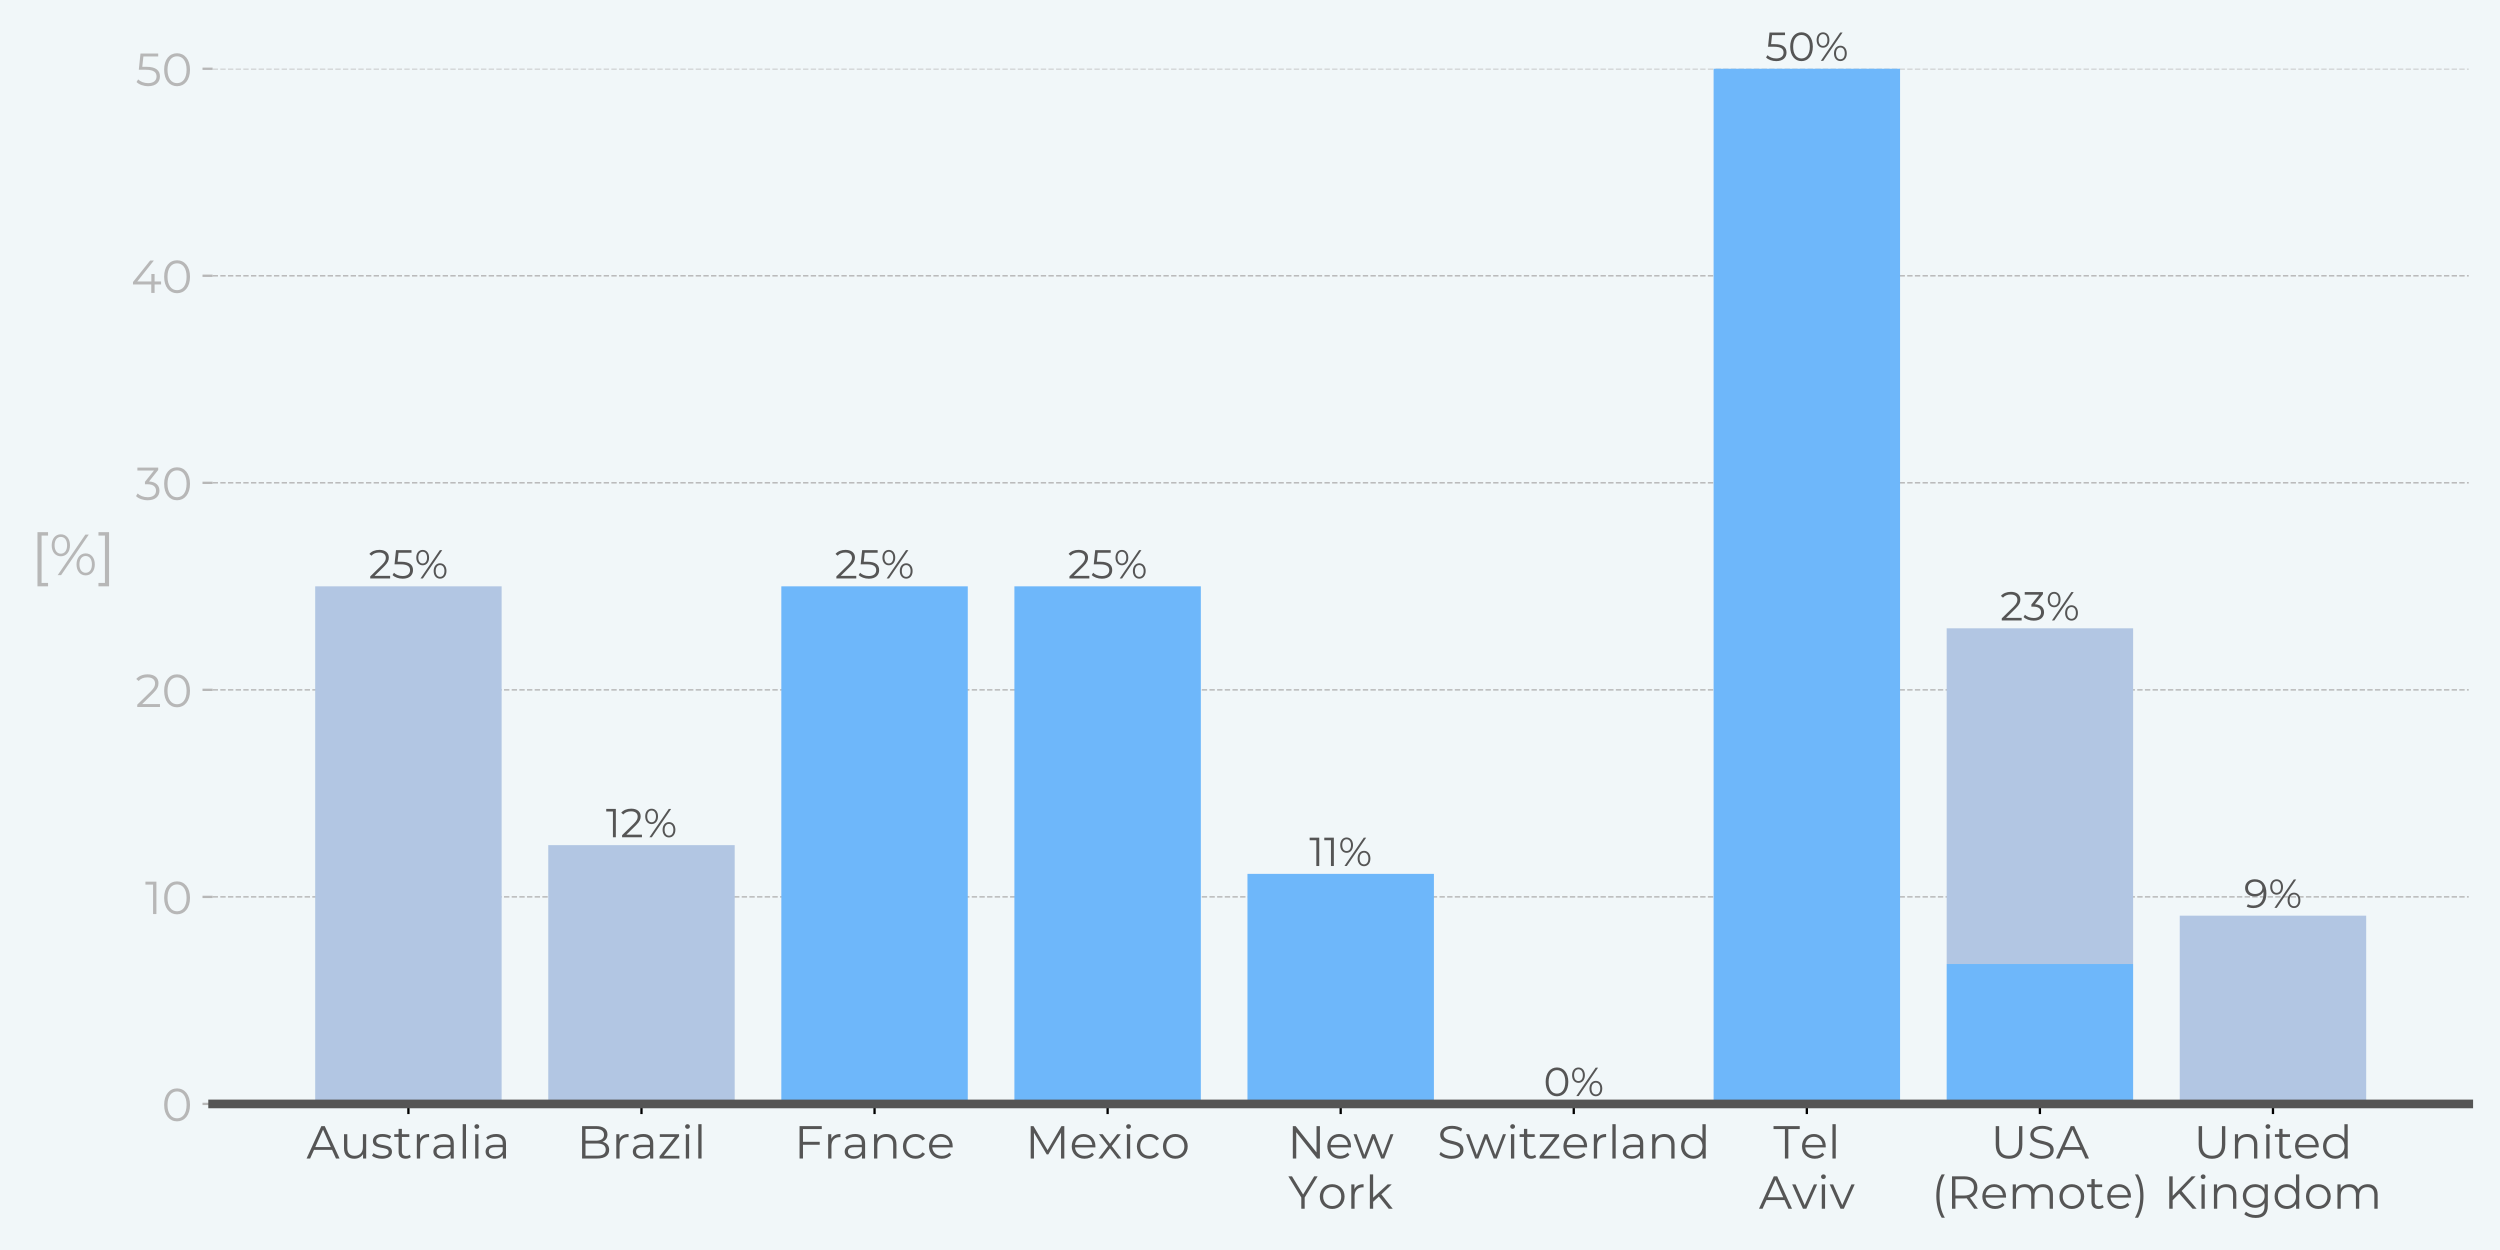
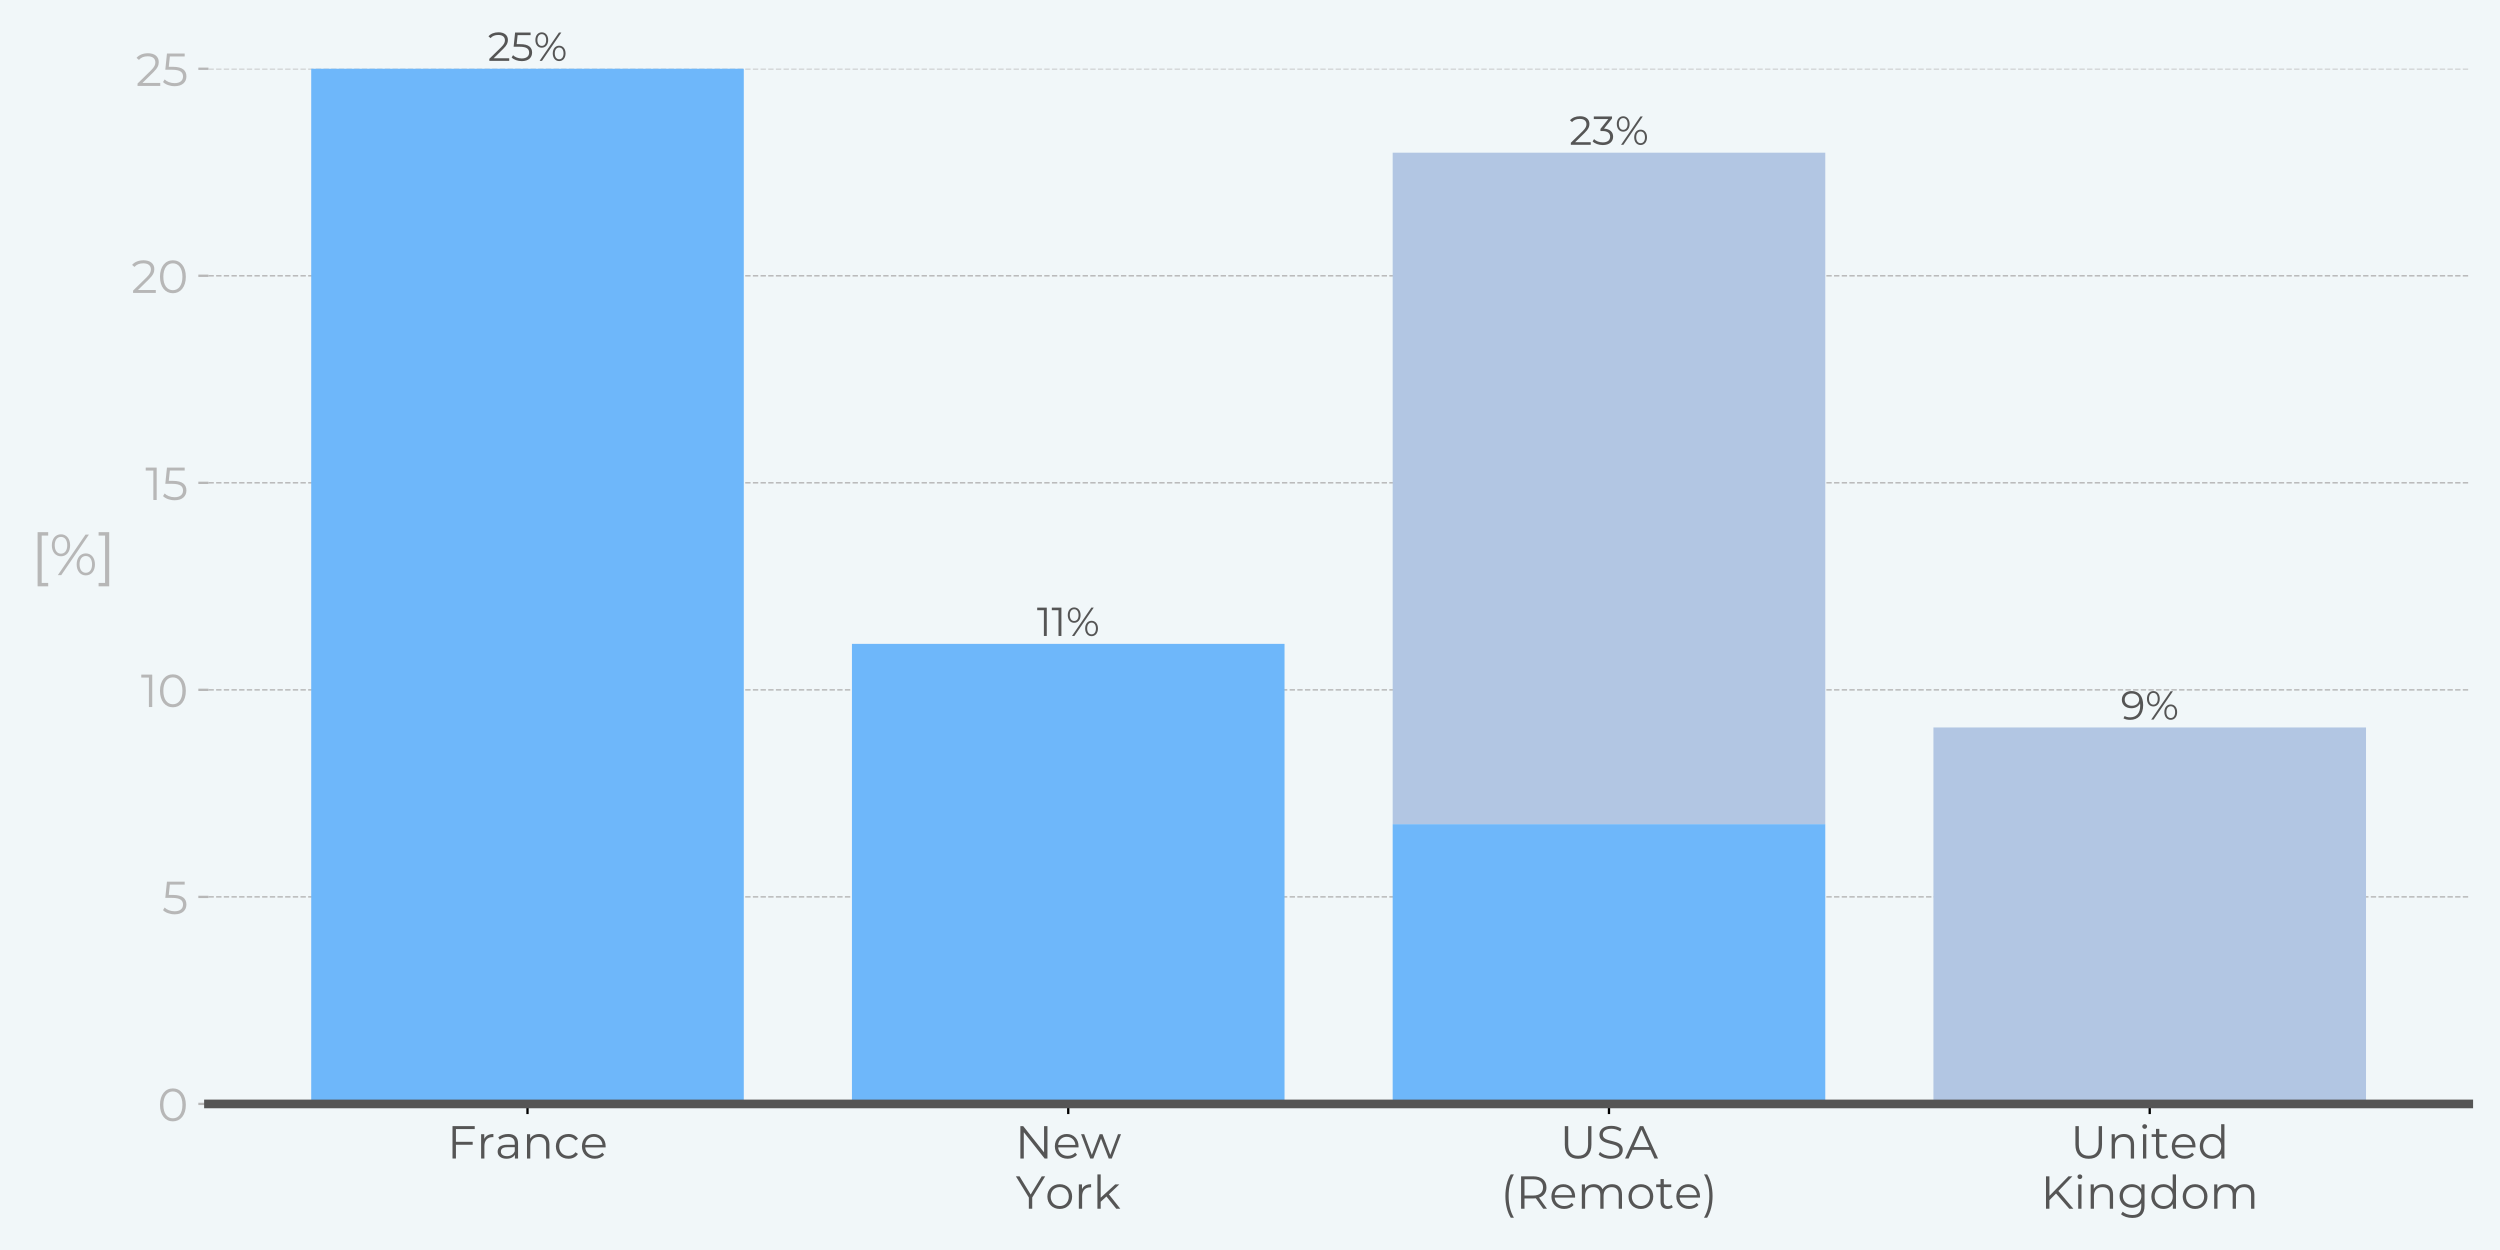
<svg xmlns="http://www.w3.org/2000/svg" xmlns:xlink="http://www.w3.org/1999/xlink" width="864pt" height="432pt" viewBox="0 0 864 432" version="1.1">
  <defs>
    <style type="text/css">*{stroke-linejoin: round; stroke-linecap: butt}</style>
  </defs>
  <g id="figure_1">
    <g id="patch_1">
      <path d="M 0 432  L 864 432  L 864 0  L 0 0  z " style="fill: #f1f7f9" />
    </g>
    <g id="axes_1">
      <g id="patch_2">
-         <path d="M 73.485 381.512  L 853.2 381.512  L 853.2 23.76  L 73.485 23.76  z " style="fill: #f1f7f9" />
+         <path d="M 72.045 381.512  L 853.2 381.512  L 853.2 23.76  L 72.045 23.76  z " style="fill: #f1f7f9" />
      </g>
      <g id="matplotlib.axis_1">
        <g id="xtick_1">
          <g id="line2d_1">
            <defs>
-               <path id="m66a494af5f" d="M 0 0  L 0 3.5  " style="stroke: #000000; stroke-width: 0.8" />
+               <path id="m3fa5c20993" d="M 0 0  L 0 3.5  " style="stroke: #000000; stroke-width: 0.8" />
            </defs>
            <g>
-               <use xlink:href="#m66a494af5f" x="141.146" y="381.512" style="stroke: #000000; stroke-width: 0.8" />
+               <use xlink:href="#m3fa5c20993" x="182.304" y="381.512" style="stroke: #000000; stroke-width: 0.8" />
            </g>
          </g>
          <g id="text_1">
-             <g style="fill: #555555" transform="translate(105.9137 400.3845)scale(0.16 -0.16)">
-               <defs>
-                 <path id="Montserrat-Regular-41" d="M 4077 0  L 4576 0  L 2528 4480  L 2061 4480  L 13 0  L 506 0  L 1043 1197  L 3539 1197  L 4077 0  z M 1216 1581  L 2291 3987  L 3366 1581  L 1216 1581  z " transform="scale(0.015625)" />
-                 <path id="Montserrat-Regular-75" d="M 3213 3366  L 3213 1600  C 3213 832 2771 378 2067 378  C 1427 378 1056 742 1056 1459  L 1056 3366  L 602 3366  L 602 1414  C 602 448 1165 -32 2022 -32  C 2560 -32 2995 205 3232 614  L 3232 0  L 3667 0  L 3667 3366  L 3213 3366  z " transform="scale(0.015625)" />
-                 <path id="Montserrat-Regular-73" d="M 1536 -32  C 2413 -32 2925 346 2925 928  C 2925 2221 742 1536 742 2445  C 742 2765 1011 3002 1619 3002  C 1965 3002 2317 2918 2611 2714  L 2810 3078  C 2528 3270 2054 3392 1619 3392  C 762 3392 288 2982 288 2432  C 288 1101 2470 1792 2470 915  C 2470 582 2208 365 1568 365  C 1094 365 640 531 371 742  L 166 384  C 442 147 979 -32 1536 -32  z " transform="scale(0.015625)" />
-                 <path id="Montserrat-Regular-74" d="M 2246 531  C 2118 416 1933 358 1747 358  C 1370 358 1165 576 1165 973  L 1165 2982  L 2189 2982  L 2189 3366  L 1165 3366  L 1165 4102  L 710 4102  L 710 3366  L 109 3366  L 109 2982  L 710 2982  L 710 947  C 710 326 1062 -32 1696 -32  C 1958 -32 2227 45 2406 205  L 2246 531  z " transform="scale(0.015625)" />
+             <g style="fill: #555555" transform="translate(154.56 400.3845)scale(0.16 -0.16)">
+               <defs>
+                 <path id="Montserrat-Regular-46" d="M 3802 4070  L 3802 4480  L 730 4480  L 730 0  L 1203 0  L 1203 1901  L 3520 1901  L 3520 2310  L 1203 2310  L 1203 4070  L 3802 4070  z " transform="scale(0.015625)" />
                <path id="Montserrat-Regular-72" d="M 1069 2707  L 1069 3366  L 634 3366  L 634 0  L 1088 0  L 1088 1715  C 1088 2509 1517 2957 2221 2957  C 2253 2957 2291 2950 2330 2950  L 2330 3392  C 1709 3392 1280 3155 1069 2707  z " transform="scale(0.015625)" />
                <path id="Montserrat-Regular-61" d="M 1811 3392  C 1280 3392 781 3226 442 2938  L 646 2598  C 922 2842 1331 2995 1766 2995  C 2394 2995 2720 2682 2720 2106  L 2720 1901  L 1651 1901  C 685 1901 352 1466 352 947  C 352 365 819 -32 1581 -32  C 2138 -32 2534 179 2739 525  L 2739 0  L 3174 0  L 3174 2086  C 3174 2957 2682 3392 1811 3392  z M 1651 326  C 1114 326 800 570 800 960  C 800 1306 1011 1562 1664 1562  L 2720 1562  L 2720 1011  C 2541 570 2163 326 1651 326  z " transform="scale(0.015625)" />
-                 <path id="Montserrat-Regular-6c" d="M 634 0  L 1088 0  L 1088 4749  L 634 4749  L 634 0  z " transform="scale(0.015625)" />
-                 <path id="Montserrat-Regular-69" d="M 864 4102  C 1056 4102 1197 4250 1197 4435  C 1197 4608 1050 4749 864 4749  C 678 4749 531 4602 531 4429  C 531 4250 678 4102 864 4102  z M 634 0  L 1088 0  L 1088 3366  L 634 3366  L 634 0  z " transform="scale(0.015625)" />
-               </defs>
-               <use xlink:href="#Montserrat-Regular-41" />
-               <use xlink:href="#Montserrat-Regular-75" x="71.7" />
-               <use xlink:href="#Montserrat-Regular-73" x="139" />
-               <use xlink:href="#Montserrat-Regular-74" x="187.9" />
-               <use xlink:href="#Montserrat-Regular-72" x="228.5" />
-               <use xlink:href="#Montserrat-Regular-61" x="268.6" />
-               <use xlink:href="#Montserrat-Regular-6c" x="327.6" />
-               <use xlink:href="#Montserrat-Regular-69" x="354.5" />
-               <use xlink:href="#Montserrat-Regular-61" x="381.4" />
-             </g>
-           </g>
-         </g>
-         <g id="xtick_2">
-           <g id="line2d_2">
-             <g>
-               <use xlink:href="#m66a494af5f" x="221.695" y="381.512" style="stroke: #000000; stroke-width: 0.8" />
-             </g>
-           </g>
-           <g id="text_2">
-             <g style="fill: #555555" transform="translate(199.3428 400.3845)scale(0.16 -0.16)">
-               <defs>
-                 <path id="Montserrat-Regular-42" d="M 3552 2310  C 3962 2477 4237 2816 4237 3328  C 4237 4058 3661 4480 2662 4480  L 730 4480  L 730 0  L 2790 0  C 3910 0 4474 435 4474 1197  C 4474 1805 4128 2182 3552 2310  z M 2630 4090  C 3347 4090 3763 3814 3763 3277  C 3763 2739 3347 2464 2630 2464  L 1203 2464  L 1203 4090  L 2630 4090  z M 2784 390  L 1203 390  L 1203 2074  L 2784 2074  C 3571 2074 4000 1818 4000 1235  C 4000 646 3571 390 2784 390  z " transform="scale(0.015625)" />
-                 <path id="Montserrat-Regular-7a" d="M 851 378  L 2970 3066  L 2970 3366  L 307 3366  L 307 2982  L 2387 2982  L 269 301  L 269 0  L 3008 0  L 3008 378  L 851 378  z " transform="scale(0.015625)" />
-               </defs>
-               <use xlink:href="#Montserrat-Regular-42" />
-               <use xlink:href="#Montserrat-Regular-72" x="75.4" />
-               <use xlink:href="#Montserrat-Regular-61" x="115.5" />
-               <use xlink:href="#Montserrat-Regular-7a" x="174.5" />
-               <use xlink:href="#Montserrat-Regular-69" x="225.6" />
-               <use xlink:href="#Montserrat-Regular-6c" x="252.5" />
-             </g>
-           </g>
-         </g>
-         <g id="xtick_3">
-           <g id="line2d_3">
-             <g>
-               <use xlink:href="#m66a494af5f" x="302.244" y="381.512" style="stroke: #000000; stroke-width: 0.8" />
-             </g>
-           </g>
-           <g id="text_3">
-             <g style="fill: #555555" transform="translate(274.5006 400.3845)scale(0.16 -0.16)">
-               <defs>
-                 <path id="Montserrat-Regular-46" d="M 3802 4070  L 3802 4480  L 730 4480  L 730 0  L 1203 0  L 1203 1901  L 3520 1901  L 3520 2310  L 1203 2310  L 1203 4070  L 3802 4070  z " transform="scale(0.015625)" />
                <path id="Montserrat-Regular-6e" d="M 2349 3392  C 1766 3392 1312 3155 1069 2746  L 1069 3366  L 634 3366  L 634 0  L 1088 0  L 1088 1766  C 1088 2534 1542 2982 2266 2982  C 2906 2982 3277 2618 3277 1907  L 3277 0  L 3731 0  L 3731 1952  C 3731 2918 3168 3392 2349 3392  z " transform="scale(0.015625)" />
                <path id="Montserrat-Regular-63" d="M 2029 -32  C 2598 -32 3078 198 3347 634  L 3008 864  C 2778 525 2419 371 2029 371  C 1293 371 755 890 755 1683  C 755 2470 1293 2995 2029 2995  C 2419 2995 2778 2835 3008 2496  L 3347 2726  C 3078 3168 2598 3392 2029 3392  C 1024 3392 294 2688 294 1683  C 294 678 1024 -32 2029 -32  z " transform="scale(0.015625)" />
                <path id="Montserrat-Regular-65" d="M 3571 1683  C 3571 2694 2886 3392 1939 3392  C 992 3392 294 2682 294 1683  C 294 685 1011 -32 2061 -32  C 2592 -32 3059 160 3360 518  L 3104 813  C 2848 518 2483 371 2074 371  C 1338 371 800 838 749 1542  L 3565 1542  C 3565 1594 3571 1645 3571 1683  z M 1939 3002  C 2598 3002 3078 2541 3136 1882  L 749 1882  C 806 2541 1286 3002 1939 3002  z " transform="scale(0.015625)" />
              </defs>
              <use xlink:href="#Montserrat-Regular-46" />
              <use xlink:href="#Montserrat-Regular-72" x="63.3" />
              <use xlink:href="#Montserrat-Regular-61" x="103.4" />
              <use xlink:href="#Montserrat-Regular-6e" x="162.4" />
              <use xlink:href="#Montserrat-Regular-63" x="230.1" />
              <use xlink:href="#Montserrat-Regular-65" x="286.4" />
            </g>
          </g>
        </g>
-         <g id="xtick_4">
-           <g id="line2d_4">
-             <g>
-               <use xlink:href="#m66a494af5f" x="382.793" y="381.512" style="stroke: #000000; stroke-width: 0.8" />
-             </g>
-           </g>
-           <g id="text_4">
-             <g style="fill: #555555" transform="translate(354.3759 400.3845)scale(0.16 -0.16)">
-               <defs>
-                 <path id="Montserrat-Regular-4d" d="M 4992 4480  L 3066 1158  L 1120 4480  L 730 4480  L 730 0  L 1184 0  L 1184 3565  L 2944 570  L 3168 570  L 4928 3584  L 4928 0  L 5382 0  L 5382 4480  L 4992 4480  z " transform="scale(0.015625)" />
-                 <path id="Montserrat-Regular-78" d="M 3296 0  L 1952 1728  L 3219 3366  L 2720 3366  L 1709 2048  L 698 3366  L 186 3366  L 1453 1728  L 122 0  L 634 0  L 1709 1408  L 2778 0  L 3296 0  z " transform="scale(0.015625)" />
-                 <path id="Montserrat-Regular-6f" d="M 2010 -32  C 2995 -32 3718 685 3718 1683  C 3718 2682 2995 3392 2010 3392  C 1024 3392 294 2682 294 1683  C 294 685 1024 -32 2010 -32  z M 2010 371  C 1293 371 755 896 755 1683  C 755 2470 1293 2995 2010 2995  C 2726 2995 3258 2470 3258 1683  C 3258 896 2726 371 2010 371  z " transform="scale(0.015625)" />
-               </defs>
-               <use xlink:href="#Montserrat-Regular-4d" />
-               <use xlink:href="#Montserrat-Regular-65" x="95.5" />
-               <use xlink:href="#Montserrat-Regular-78" x="155.9" />
-               <use xlink:href="#Montserrat-Regular-69" x="209.3" />
-               <use xlink:href="#Montserrat-Regular-63" x="236.2" />
-               <use xlink:href="#Montserrat-Regular-6f" x="292.5" />
-             </g>
-           </g>
-         </g>
-         <g id="xtick_5">
-           <g id="line2d_5">
-             <g>
-               <use xlink:href="#m66a494af5f" x="463.342" y="381.512" style="stroke: #000000; stroke-width: 0.8" />
-             </g>
-           </g>
-           <g id="text_5">
-             <g style="fill: #555555" transform="translate(444.9737 400.3845)scale(0.16 -0.16)">
+         <g id="xtick_2">
+           <g id="line2d_2">
+             <g>
+               <use xlink:href="#m3fa5c20993" x="369.183" y="381.512" style="stroke: #000000; stroke-width: 0.8" />
+             </g>
+           </g>
+           <g id="text_2">
+             <g style="fill: #555555" transform="translate(350.8142 400.3845)scale(0.16 -0.16)">
              <defs>
                <path id="Montserrat-Regular-4e" d="M 4006 4480  L 4006 845  L 1120 4480  L 730 4480  L 730 0  L 1203 0  L 1203 3635  L 4083 0  L 4474 0  L 4474 4480  L 4006 4480  z " transform="scale(0.015625)" />
                <path id="Montserrat-Regular-77" d="M 5158 3366  L 4090 506  L 3014 3366  L 2624 3366  L 1542 506  L 486 3366  L 51 3366  L 1318 0  L 1747 0  L 2810 2758  L 3872 0  L 4301 0  L 5574 3366  L 5158 3366  z " transform="scale(0.015625)" />
              </defs>
              <use xlink:href="#Montserrat-Regular-4e" />
              <use xlink:href="#Montserrat-Regular-65" x="81.3" />
              <use xlink:href="#Montserrat-Regular-77" x="141.7" />
            </g>
-             <g style="fill: #555555" transform="translate(445.2312 417.7365)scale(0.16 -0.16)">
+             <g style="fill: #555555" transform="translate(351.0717 417.7365)scale(0.16 -0.16)">
              <defs>
                <path id="Montserrat-Regular-59" d="M 4058 4480  L 3584 4480  L 2048 1965  L 512 4480  L 6 4480  L 1798 1549  L 1798 0  L 2266 0  L 2266 1549  L 4058 4480  z " transform="scale(0.015625)" />
+                 <path id="Montserrat-Regular-6f" d="M 2010 -32  C 2995 -32 3718 685 3718 1683  C 3718 2682 2995 3392 2010 3392  C 1024 3392 294 2682 294 1683  C 294 685 1024 -32 2010 -32  z M 2010 371  C 1293 371 755 896 755 1683  C 755 2470 1293 2995 2010 2995  C 2726 2995 3258 2470 3258 1683  C 3258 896 2726 371 2010 371  z " transform="scale(0.015625)" />
                <path id="Montserrat-Regular-6b" d="M 3238 0  L 3795 0  L 2221 1990  L 3661 3366  L 3098 3366  L 1088 1530  L 1088 4749  L 634 4749  L 634 0  L 1088 0  L 1088 960  L 1882 1690  L 3238 0  z " transform="scale(0.015625)" />
              </defs>
              <use xlink:href="#Montserrat-Regular-59" />
              <use xlink:href="#Montserrat-Regular-6f" x="63.5" />
              <use xlink:href="#Montserrat-Regular-72" x="126.2" />
              <use xlink:href="#Montserrat-Regular-6b" x="166.3" />
            </g>
          </g>
        </g>
-         <g id="xtick_6">
-           <g id="line2d_6">
-             <g>
-               <use xlink:href="#m66a494af5f" x="543.892" y="381.512" style="stroke: #000000; stroke-width: 0.8" />
-             </g>
-           </g>
-           <g id="text_6">
-             <g style="fill: #555555" transform="translate(496.6991 400.3845)scale(0.16 -0.16)">
-               <defs>
+         <g id="xtick_3">
+           <g id="line2d_3">
+             <g>
+               <use xlink:href="#m3fa5c20993" x="556.062" y="381.512" style="stroke: #000000; stroke-width: 0.8" />
+             </g>
+           </g>
+           <g id="text_3">
+             <g style="fill: #555555" transform="translate(539.0696 400.3845)scale(0.16 -0.16)">
+               <defs>
+                 <path id="Montserrat-Regular-55" d="M 2534 -38  C 3680 -38 4371 627 4371 1914  L 4371 4480  L 3910 4480  L 3910 1933  C 3910 870 3411 384 2534 384  C 1664 384 1165 870 1165 1933  L 1165 4480  L 691 4480  L 691 1914  C 691 627 1389 -38 2534 -38  z " transform="scale(0.015625)" />
                <path id="Montserrat-Regular-53" d="M 1965 -38  C 3110 -38 3635 525 3635 1184  C 3635 2816 877 2074 877 3302  C 877 3750 1242 4115 2061 4115  C 2458 4115 2906 3994 3290 3744  L 3450 4122  C 3091 4371 2566 4518 2061 4518  C 922 4518 410 3949 410 3290  C 410 1632 3168 2387 3168 1158  C 3168 717 2803 365 1965 365  C 1376 365 806 595 486 909  L 301 544  C 634 198 1293 -38 1965 -38  z " transform="scale(0.015625)" />
-                 <path id="Montserrat-Regular-64" d="M 3251 4749  L 3251 2726  C 2970 3162 2509 3392 1971 3392  C 1011 3392 294 2701 294 1683  C 294 666 1011 -32 1971 -32  C 2528 -32 2995 211 3270 666  L 3270 0  L 3706 0  L 3706 4749  L 3251 4749  z M 2010 371  C 1293 371 755 896 755 1683  C 755 2470 1293 2995 2010 2995  C 2720 2995 3258 2470 3258 1683  C 3258 896 2720 371 2010 371  z " transform="scale(0.015625)" />
-               </defs>
-               <use xlink:href="#Montserrat-Regular-53" />
-               <use xlink:href="#Montserrat-Regular-77" x="61.5" />
-               <use xlink:href="#Montserrat-Regular-69" x="149.4" />
-               <use xlink:href="#Montserrat-Regular-74" x="176.3" />
-               <use xlink:href="#Montserrat-Regular-7a" x="216.9" />
-               <use xlink:href="#Montserrat-Regular-65" x="268" />
-               <use xlink:href="#Montserrat-Regular-72" x="328.4" />
-               <use xlink:href="#Montserrat-Regular-6c" x="368.5" />
-               <use xlink:href="#Montserrat-Regular-61" x="395.4" />
-               <use xlink:href="#Montserrat-Regular-6e" x="454.4" />
-               <use xlink:href="#Montserrat-Regular-64" x="522.1" />
-             </g>
-           </g>
-         </g>
-         <g id="xtick_7">
-           <g id="line2d_7">
-             <g>
-               <use xlink:href="#m66a494af5f" x="624.441" y="381.512" style="stroke: #000000; stroke-width: 0.8" />
-             </g>
-           </g>
-           <g id="text_7">
-             <g style="fill: #555555" transform="translate(612.8631 400.3845)scale(0.16 -0.16)">
-               <defs>
-                 <path id="Montserrat-Regular-54" d="M 1600 0  L 2074 0  L 2074 4070  L 3648 4070  L 3648 4480  L 26 4480  L 26 4070  L 1600 4070  L 1600 0  z " transform="scale(0.015625)" />
-               </defs>
-               <use xlink:href="#Montserrat-Regular-54" />
-               <use xlink:href="#Montserrat-Regular-65" x="57.4" />
-               <use xlink:href="#Montserrat-Regular-6c" x="117.8" />
-             </g>
-             <g style="fill: #555555" transform="translate(607.8794 417.7365)scale(0.16 -0.16)">
-               <defs>
-                 <path id="Montserrat-Regular-76" d="M 3014 3366  L 1741 499  L 480 3366  L 6 3366  L 1498 0  L 1965 0  L 3462 3366  L 3014 3366  z " transform="scale(0.015625)" />
-               </defs>
-               <use xlink:href="#Montserrat-Regular-41" />
-               <use xlink:href="#Montserrat-Regular-76" x="71.7" />
-               <use xlink:href="#Montserrat-Regular-69" x="125.9" />
-               <use xlink:href="#Montserrat-Regular-76" x="152.8" />
-             </g>
-           </g>
-         </g>
-         <g id="xtick_8">
-           <g id="line2d_8">
-             <g>
-               <use xlink:href="#m66a494af5f" x="704.99" y="381.512" style="stroke: #000000; stroke-width: 0.8" />
-             </g>
-           </g>
-           <g id="text_8">
-             <g style="fill: #555555" transform="translate(687.9972 400.3845)scale(0.16 -0.16)">
-               <defs>
-                 <path id="Montserrat-Regular-55" d="M 2534 -38  C 3680 -38 4371 627 4371 1914  L 4371 4480  L 3910 4480  L 3910 1933  C 3910 870 3411 384 2534 384  C 1664 384 1165 870 1165 1933  L 1165 4480  L 691 4480  L 691 1914  C 691 627 1389 -38 2534 -38  z " transform="scale(0.015625)" />
+                 <path id="Montserrat-Regular-41" d="M 4077 0  L 4576 0  L 2528 4480  L 2061 4480  L 13 0  L 506 0  L 1043 1197  L 3539 1197  L 4077 0  z M 1216 1581  L 2291 3987  L 3366 1581  L 1216 1581  z " transform="scale(0.015625)" />
              </defs>
              <use xlink:href="#Montserrat-Regular-55" />
              <use xlink:href="#Montserrat-Regular-53" x="79.2" />
              <use xlink:href="#Montserrat-Regular-41" x="140.7" />
            </g>
-             <g style="fill: #555555" transform="translate(667.5247 417.7365)scale(0.16 -0.16)">
+             <g style="fill: #555555" transform="translate(518.5971 417.7365)scale(0.16 -0.16)">
              <defs>
                <path id="Montserrat-Regular-28" d="M 1408 -1242  L 1843 -1242  C 1338 -365 1114 614 1114 1754  C 1114 2893 1338 3872 1843 4749  L 1408 4749  C 934 3987 666 2931 666 1754  C 666 576 934 -467 1408 -1242  z " transform="scale(0.015625)" />
                <path id="Montserrat-Regular-52" d="M 4307 0  L 3213 1536  C 3866 1747 4237 2240 4237 2944  C 4237 3904 3546 4480 2406 4480  L 730 4480  L 730 0  L 1203 0  L 1203 1421  L 2406 1421  C 2534 1421 2650 1427 2765 1440  L 3789 0  L 4307 0  z M 2394 1824  L 1203 1824  L 1203 4070  L 2394 4070  C 3290 4070 3763 3661 3763 2944  C 3763 2240 3290 1824 2394 1824  z " transform="scale(0.015625)" />
                <path id="Montserrat-Regular-6d" d="M 4832 3392  C 4224 3392 3744 3117 3501 2682  C 3296 3155 2861 3392 2304 3392  C 1741 3392 1306 3155 1069 2752  L 1069 3366  L 634 3366  L 634 0  L 1088 0  L 1088 1766  C 1088 2534 1530 2982 2214 2982  C 2829 2982 3187 2618 3187 1907  L 3187 0  L 3642 0  L 3642 1766  C 3642 2534 4077 2982 4768 2982  C 5376 2982 5734 2618 5734 1907  L 5734 0  L 6189 0  L 6189 1952  C 6189 2918 5651 3392 4832 3392  z " transform="scale(0.015625)" />
+                 <path id="Montserrat-Regular-74" d="M 2246 531  C 2118 416 1933 358 1747 358  C 1370 358 1165 576 1165 973  L 1165 2982  L 2189 2982  L 2189 3366  L 1165 3366  L 1165 4102  L 710 4102  L 710 3366  L 109 3366  L 109 2982  L 710 2982  L 710 947  C 710 326 1062 -32 1696 -32  C 1958 -32 2227 45 2406 205  L 2246 531  z " transform="scale(0.015625)" />
                <path id="Montserrat-Regular-29" d="M 691 -1242  C 1171 -467 1440 576 1440 1754  C 1440 2931 1171 3987 691 4749  L 256 4749  C 768 3872 992 2893 992 1754  C 992 614 768 -365 256 -1242  L 691 -1242  z " transform="scale(0.015625)" />
              </defs>
              <use xlink:href="#Montserrat-Regular-28" />
              <use xlink:href="#Montserrat-Regular-52" x="32.9" />
              <use xlink:href="#Montserrat-Regular-65" x="105.2" />
              <use xlink:href="#Montserrat-Regular-6d" x="165.6" />
              <use xlink:href="#Montserrat-Regular-6f" x="271.7" />
              <use xlink:href="#Montserrat-Regular-74" x="334.4" />
              <use xlink:href="#Montserrat-Regular-65" x="375" />
              <use xlink:href="#Montserrat-Regular-29" x="435.4" />
            </g>
          </g>
        </g>
-         <g id="xtick_9">
-           <g id="line2d_9">
-             <g>
-               <use xlink:href="#m66a494af5f" x="785.539" y="381.512" style="stroke: #000000; stroke-width: 0.8" />
-             </g>
-           </g>
-           <g id="text_9">
-             <g style="fill: #555555" transform="translate(758.13 400.3845)scale(0.16 -0.16)">
+         <g id="xtick_4">
+           <g id="line2d_4">
+             <g>
+               <use xlink:href="#m3fa5c20993" x="742.941" y="381.512" style="stroke: #000000; stroke-width: 0.8" />
+             </g>
+           </g>
+           <g id="text_4">
+             <g style="fill: #555555" transform="translate(715.5325 400.3845)scale(0.16 -0.16)">
+               <defs>
+                 <path id="Montserrat-Regular-69" d="M 864 4102  C 1056 4102 1197 4250 1197 4435  C 1197 4608 1050 4749 864 4749  C 678 4749 531 4602 531 4429  C 531 4250 678 4102 864 4102  z M 634 0  L 1088 0  L 1088 3366  L 634 3366  L 634 0  z " transform="scale(0.015625)" />
+                 <path id="Montserrat-Regular-64" d="M 3251 4749  L 3251 2726  C 2970 3162 2509 3392 1971 3392  C 1011 3392 294 2701 294 1683  C 294 666 1011 -32 1971 -32  C 2528 -32 2995 211 3270 666  L 3270 0  L 3706 0  L 3706 4749  L 3251 4749  z M 2010 371  C 1293 371 755 896 755 1683  C 755 2470 1293 2995 2010 2995  C 2720 2995 3258 2470 3258 1683  C 3258 896 2720 371 2010 371  z " transform="scale(0.015625)" />
+               </defs>
              <use xlink:href="#Montserrat-Regular-55" />
              <use xlink:href="#Montserrat-Regular-6e" x="79.2" />
              <use xlink:href="#Montserrat-Regular-69" x="146.9" />
              <use xlink:href="#Montserrat-Regular-74" x="173.8" />
              <use xlink:href="#Montserrat-Regular-65" x="214.4" />
              <use xlink:href="#Montserrat-Regular-64" x="274.8" />
            </g>
-             <g style="fill: #555555" transform="translate(747.8675 417.7365)scale(0.16 -0.16)">
+             <g style="fill: #555555" transform="translate(705.27 417.7365)scale(0.16 -0.16)">
              <defs>
                <path id="Montserrat-Regular-4b" d="M 3949 0  L 4512 0  L 2438 2451  L 4378 4480  L 3834 4480  L 1203 1773  L 1203 4480  L 730 4480  L 730 0  L 1203 0  L 1203 1178  L 2118 2106  L 3949 0  z " transform="scale(0.015625)" />
                <path id="Montserrat-Regular-67" d="M 3315 3366  L 3315 2720  C 3034 3162 2547 3392 1984 3392  C 1024 3392 294 2733 294 1766  C 294 800 1024 128 1984 128  C 2534 128 3014 352 3296 781  L 3296 352  C 3296 -480 2906 -870 2054 -870  C 1536 -870 1050 -698 730 -410  L 499 -755  C 851 -1088 1453 -1274 2067 -1274  C 3181 -1274 3750 -749 3750 410  L 3750 3366  L 3315 3366  z M 2029 531  C 1286 531 755 1037 755 1766  C 755 2496 1286 2995 2029 2995  C 2771 2995 3309 2496 3309 1766  C 3309 1037 2771 531 2029 531  z " transform="scale(0.015625)" />
              </defs>
              <use xlink:href="#Montserrat-Regular-4b" />
              <use xlink:href="#Montserrat-Regular-69" x="71.1" />
              <use xlink:href="#Montserrat-Regular-6e" x="98" />
              <use xlink:href="#Montserrat-Regular-67" x="165.7" />
              <use xlink:href="#Montserrat-Regular-64" x="234.3" />
              <use xlink:href="#Montserrat-Regular-6f" x="302.1" />
              <use xlink:href="#Montserrat-Regular-6d" x="364.8" />
            </g>
          </g>
        </g>
      </g>
      <g id="matplotlib.axis_2">
        <g id="ytick_1">
+           <g id="line2d_5">
+             <path d="M 72.045 381.512  L 853.2 381.512  " clip-path="url(#p39bcfc1d2d)" style="fill: none; stroke-dasharray: 1.85,0.8; stroke-dashoffset: 0; stroke: #b7b7b7; stroke-width: 0.5" />
+           </g>
+           <g id="line2d_6">
+             <defs>
+               <path id="mdaeab7a681" d="M 0 0  L -3.5 0  " style="stroke: #b7b7b7; stroke-width: 0.8" />
+             </defs>
+             <g>
+               <use xlink:href="#mdaeab7a681" x="72.045" y="381.512" style="fill: #b7b7b7; stroke: #b7b7b7; stroke-width: 0.8" />
+             </g>
+           </g>
+           <g id="text_5">
+             <g style="fill: #b7b7b7" transform="translate(54.4525 387.4482)scale(0.16 -0.16)">
+               <defs>
+                 <path id="Montserrat-Regular-30" d="M 2118 -38  C 3155 -38 3910 813 3910 2240  C 3910 3667 3155 4518 2118 4518  C 1082 4518 333 3667 333 2240  C 333 813 1082 -38 2118 -38  z M 2118 384  C 1338 384 800 1043 800 2240  C 800 3437 1338 4096 2118 4096  C 2899 4096 3437 3437 3437 2240  C 3437 1043 2899 384 2118 384  z " transform="scale(0.015625)" />
+               </defs>
+               <use xlink:href="#Montserrat-Regular-30" />
+             </g>
+           </g>
+         </g>
+         <g id="ytick_2">
+           <g id="line2d_7">
+             <path d="M 72.045 309.962  L 853.2 309.962  " clip-path="url(#p39bcfc1d2d)" style="fill: none; stroke-dasharray: 1.85,0.8; stroke-dashoffset: 0; stroke: #b7b7b7; stroke-width: 0.5" />
+           </g>
+           <g id="line2d_8">
+             <g>
+               <use xlink:href="#mdaeab7a681" x="72.045" y="309.962" style="fill: #b7b7b7; stroke: #b7b7b7; stroke-width: 0.8" />
+             </g>
+           </g>
+           <g id="text_6">
+             <g style="fill: #b7b7b7" transform="translate(55.99 315.8979)scale(0.16 -0.16)">
+               <defs>
+                 <path id="Montserrat-Regular-35" d="M 1510 2643  L 934 2643  L 1088 4070  L 3136 4070  L 3136 4480  L 685 4480  L 454 2234  L 1408 2234  C 2547 2234 2906 1875 2906 1299  C 2906 755 2502 384 1741 384  C 1165 384 653 602 365 902  L 141 538  C 486 186 1101 -38 1747 -38  C 2842 -38 3373 557 3373 1318  C 3373 2112 2861 2643 1510 2643  z " transform="scale(0.015625)" />
+               </defs>
+               <use xlink:href="#Montserrat-Regular-35" />
+             </g>
+           </g>
+         </g>
+         <g id="ytick_3">
+           <g id="line2d_9">
+             <path d="M 72.045 238.411  L 853.2 238.411  " clip-path="url(#p39bcfc1d2d)" style="fill: none; stroke-dasharray: 1.85,0.8; stroke-dashoffset: 0; stroke: #b7b7b7; stroke-width: 0.5" />
+           </g>
          <g id="line2d_10">
-             <path d="M 73.485 381.512  L 853.2 381.512  " clip-path="url(#pba7871f2b6)" style="fill: none; stroke-dasharray: 1.85,0.8; stroke-dashoffset: 0; stroke: #b7b7b7; stroke-width: 0.5" />
-           </g>
-           <g id="line2d_11">
-             <defs>
-               <path id="m3d439d739c" d="M 0 0  L -3.5 0  " style="stroke: #b7b7b7; stroke-width: 0.8" />
-             </defs>
-             <g>
-               <use xlink:href="#m3d439d739c" x="73.485" y="381.512" style="fill: #b7b7b7; stroke: #b7b7b7; stroke-width: 0.8" />
-             </g>
-           </g>
-           <g id="text_10">
-             <g style="fill: #b7b7b7" transform="translate(55.8925 387.4482)scale(0.16 -0.16)">
-               <defs>
-                 <path id="Montserrat-Regular-30" d="M 2118 -38  C 3155 -38 3910 813 3910 2240  C 3910 3667 3155 4518 2118 4518  C 1082 4518 333 3667 333 2240  C 333 813 1082 -38 2118 -38  z M 2118 384  C 1338 384 800 1043 800 2240  C 800 3437 1338 4096 2118 4096  C 2899 4096 3437 3437 3437 2240  C 3437 1043 2899 384 2118 384  z " transform="scale(0.015625)" />
-               </defs>
-               <use xlink:href="#Montserrat-Regular-30" />
-             </g>
-           </g>
-         </g>
-         <g id="ytick_2">
-           <g id="line2d_12">
-             <path d="M 73.485 309.962  L 853.2 309.962  " clip-path="url(#pba7871f2b6)" style="fill: none; stroke-dasharray: 1.85,0.8; stroke-dashoffset: 0; stroke: #b7b7b7; stroke-width: 0.5" />
-           </g>
-           <g id="line2d_13">
-             <g>
-               <use xlink:href="#m3d439d739c" x="73.485" y="309.962" style="fill: #b7b7b7; stroke: #b7b7b7; stroke-width: 0.8" />
-             </g>
-           </g>
-           <g id="text_11">
-             <g style="fill: #b7b7b7" transform="translate(50.1175 315.8979)scale(0.16 -0.16)">
+             <g>
+               <use xlink:href="#mdaeab7a681" x="72.045" y="238.411" style="fill: #b7b7b7; stroke: #b7b7b7; stroke-width: 0.8" />
+             </g>
+           </g>
+           <g id="text_7">
+             <g style="fill: #b7b7b7" transform="translate(48.6775 244.3475)scale(0.16 -0.16)">
              <defs>
                <path id="Montserrat-Regular-31" d="M 58 4480  L 58 4070  L 1114 4070  L 1114 0  L 1574 0  L 1574 4480  L 58 4480  z " transform="scale(0.015625)" />
              </defs>
              <use xlink:href="#Montserrat-Regular-31" />
              <use xlink:href="#Montserrat-Regular-30" x="36.1" />
            </g>
          </g>
        </g>
-         <g id="ytick_3">
+         <g id="ytick_4">
+           <g id="line2d_11">
+             <path d="M 72.045 166.861  L 853.2 166.861  " clip-path="url(#p39bcfc1d2d)" style="fill: none; stroke-dasharray: 1.85,0.8; stroke-dashoffset: 0; stroke: #b7b7b7; stroke-width: 0.5" />
+           </g>
+           <g id="line2d_12">
+             <g>
+               <use xlink:href="#mdaeab7a681" x="72.045" y="166.861" style="fill: #b7b7b7; stroke: #b7b7b7; stroke-width: 0.8" />
+             </g>
+           </g>
+           <g id="text_8">
+             <g style="fill: #b7b7b7" transform="translate(50.215 172.7971)scale(0.16 -0.16)">
+               <use xlink:href="#Montserrat-Regular-31" />
+               <use xlink:href="#Montserrat-Regular-35" x="36.1" />
+             </g>
+           </g>
+         </g>
+         <g id="ytick_5">
+           <g id="line2d_13">
+             <path d="M 72.045 95.31  L 853.2 95.31  " clip-path="url(#p39bcfc1d2d)" style="fill: none; stroke-dasharray: 1.85,0.8; stroke-dashoffset: 0; stroke: #b7b7b7; stroke-width: 0.5" />
+           </g>
          <g id="line2d_14">
-             <path d="M 73.485 238.411  L 853.2 238.411  " clip-path="url(#pba7871f2b6)" style="fill: none; stroke-dasharray: 1.85,0.8; stroke-dashoffset: 0; stroke: #b7b7b7; stroke-width: 0.5" />
-           </g>
-           <g id="line2d_15">
-             <g>
-               <use xlink:href="#m3d439d739c" x="73.485" y="238.411" style="fill: #b7b7b7; stroke: #b7b7b7; stroke-width: 0.8" />
-             </g>
-           </g>
-           <g id="text_12">
-             <g style="fill: #b7b7b7" transform="translate(46.805 244.3475)scale(0.16 -0.16)">
+             <g>
+               <use xlink:href="#mdaeab7a681" x="72.045" y="95.31" style="fill: #b7b7b7; stroke: #b7b7b7; stroke-width: 0.8" />
+             </g>
+           </g>
+           <g id="text_9">
+             <g style="fill: #b7b7b7" transform="translate(45.365 101.2467)scale(0.16 -0.16)">
              <defs>
                <path id="Montserrat-Regular-32" d="M 928 410  L 2451 1907  C 3053 2496 3187 2880 3187 3309  C 3187 4058 2611 4518 1702 4518  C 1018 4518 461 4288 115 3878  L 442 3597  C 736 3936 1139 4096 1664 4096  C 2349 4096 2714 3776 2714 3258  C 2714 2950 2618 2650 2112 2150  L 250 326  L 250 0  L 3392 0  L 3392 410  L 928 410  z " transform="scale(0.015625)" />
              </defs>
              <use xlink:href="#Montserrat-Regular-32" />
              <use xlink:href="#Montserrat-Regular-30" x="56.8" />
            </g>
          </g>
        </g>
-         <g id="ytick_4">
+         <g id="ytick_6">
+           <g id="line2d_15">
+             <path d="M 72.045 23.76  L 853.2 23.76  " clip-path="url(#p39bcfc1d2d)" style="fill: none; stroke-dasharray: 1.85,0.8; stroke-dashoffset: 0; stroke: #b7b7b7; stroke-width: 0.5" />
+           </g>
          <g id="line2d_16">
-             <path d="M 73.485 166.861  L 853.2 166.861  " clip-path="url(#pba7871f2b6)" style="fill: none; stroke-dasharray: 1.85,0.8; stroke-dashoffset: 0; stroke: #b7b7b7; stroke-width: 0.5" />
-           </g>
-           <g id="line2d_17">
-             <g>
-               <use xlink:href="#m3d439d739c" x="73.485" y="166.861" style="fill: #b7b7b7; stroke: #b7b7b7; stroke-width: 0.8" />
-             </g>
-           </g>
-           <g id="text_13">
-             <g style="fill: #b7b7b7" transform="translate(46.8675 172.7971)scale(0.16 -0.16)">
-               <defs>
-                 <path id="Montserrat-Regular-33" d="M 1856 2560  L 3123 4154  L 3123 4480  L 243 4480  L 243 4070  L 2534 4070  L 1293 2515  L 1293 2176  L 1613 2176  C 2445 2176 2822 1824 2822 1286  C 2822 730 2413 384 1670 384  C 1088 384 570 602 282 902  L 58 538  C 403 186 1024 -38 1670 -38  C 2752 -38 3296 538 3296 1286  C 3296 2003 2816 2509 1856 2560  z " transform="scale(0.015625)" />
-               </defs>
-               <use xlink:href="#Montserrat-Regular-33" />
-               <use xlink:href="#Montserrat-Regular-30" x="56.4" />
-             </g>
-           </g>
-         </g>
-         <g id="ytick_5">
-           <g id="line2d_18">
-             <path d="M 73.485 95.31  L 853.2 95.31  " clip-path="url(#pba7871f2b6)" style="fill: none; stroke-dasharray: 1.85,0.8; stroke-dashoffset: 0; stroke: #b7b7b7; stroke-width: 0.5" />
-           </g>
-           <g id="line2d_19">
-             <g>
-               <use xlink:href="#m3d439d739c" x="73.485" y="95.31" style="fill: #b7b7b7; stroke: #b7b7b7; stroke-width: 0.8" />
-             </g>
-           </g>
-           <g id="text_14">
-             <g style="fill: #b7b7b7" transform="translate(45.3175 101.2467)scale(0.16 -0.16)">
-               <defs>
-                 <path id="Montserrat-Regular-34" d="M 4141 1587  L 3245 1587  L 3245 2624  L 2797 2624  L 2797 1587  L 851 1587  L 3142 4480  L 2630 4480  L 256 1510  L 256 1178  L 2784 1178  L 2784 0  L 3245 0  L 3245 1178  L 4141 1178  L 4141 1587  z " transform="scale(0.015625)" />
-               </defs>
-               <use xlink:href="#Montserrat-Regular-34" />
-               <use xlink:href="#Montserrat-Regular-30" x="66.1" />
-             </g>
-           </g>
-         </g>
-         <g id="ytick_6">
-           <g id="line2d_20">
-             <path d="M 73.485 23.76  L 853.2 23.76  " clip-path="url(#pba7871f2b6)" style="fill: none; stroke-dasharray: 1.85,0.8; stroke-dashoffset: 0; stroke: #b7b7b7; stroke-width: 0.5" />
-           </g>
-           <g id="line2d_21">
-             <g>
-               <use xlink:href="#m3d439d739c" x="73.485" y="23.76" style="fill: #b7b7b7; stroke: #b7b7b7; stroke-width: 0.8" />
-             </g>
-           </g>
-           <g id="text_15">
-             <g style="fill: #b7b7b7" transform="translate(46.8375 29.69625)scale(0.16 -0.16)">
-               <defs>
-                 <path id="Montserrat-Regular-35" d="M 1510 2643  L 934 2643  L 1088 4070  L 3136 4070  L 3136 4480  L 685 4480  L 454 2234  L 1408 2234  C 2547 2234 2906 1875 2906 1299  C 2906 755 2502 384 1741 384  C 1165 384 653 602 365 902  L 141 538  C 486 186 1101 -38 1747 -38  C 2842 -38 3373 557 3373 1318  C 3373 2112 2861 2643 1510 2643  z " transform="scale(0.015625)" />
-               </defs>
-               <use xlink:href="#Montserrat-Regular-35" />
-               <use xlink:href="#Montserrat-Regular-30" x="56.6" />
-             </g>
-           </g>
-         </g>
-         <g id="text_16">
-           <g style="fill: #b7b7b7" transform="translate(10.6675 198.7548)scale(0.2 -0.2)">
+             <g>
+               <use xlink:href="#mdaeab7a681" x="72.045" y="23.76" style="fill: #b7b7b7; stroke: #b7b7b7; stroke-width: 0.8" />
+             </g>
+           </g>
+           <g id="text_10">
+             <g style="fill: #b7b7b7" transform="translate(46.9025 29.69625)scale(0.16 -0.16)">
+               <use xlink:href="#Montserrat-Regular-32" />
+               <use xlink:href="#Montserrat-Regular-35" x="56.8" />
+             </g>
+           </g>
+         </g>
+         <g id="text_11">
+           <g style="fill: #b7b7b7" transform="translate(10.715 198.7548)scale(0.2 -0.2)">
            <defs>
              <path id="Montserrat-Regular-5b" d="M 730 -1242  L 1901 -1242  L 1901 -864  L 1184 -864  L 1184 4371  L 1901 4371  L 1901 4749  L 730 4749  L 730 -1242  z " transform="scale(0.015625)" />
              <path id="Montserrat-Regular-25" d="M 1280 2080  C 1875 2080 2291 2560 2291 3296  C 2291 4032 1875 4512 1280 4512  C 678 4512 269 4026 269 3296  C 269 2566 678 2080 1280 2080  z M 934 0  L 1312 0  L 4371 4480  L 3994 4480  L 934 0  z M 1280 2368  C 858 2368 589 2720 589 3296  C 589 3872 858 4224 1280 4224  C 1696 4224 1971 3878 1971 3296  C 1971 2714 1696 2368 1280 2368  z M 4026 -32  C 4627 -32 5037 454 5037 1184  C 5037 1914 4627 2400 4026 2400  C 3430 2400 3014 1914 3014 1184  C 3014 454 3430 -32 4026 -32  z M 4026 256  C 3610 256 3334 602 3334 1184  C 3334 1766 3610 2112 4026 2112  C 4448 2112 4717 1760 4717 1184  C 4717 608 4448 256 4026 256  z " transform="scale(0.015625)" />
              <path id="Montserrat-Regular-5d" d="M 1306 -1242  L 1306 4749  L 134 4749  L 134 4371  L 851 4371  L 851 -864  L 134 -864  L 134 -1242  L 1306 -1242  z " transform="scale(0.015625)" />
            </defs>
            <use xlink:href="#Montserrat-Regular-5b" />
            <use xlink:href="#Montserrat-Regular-25" x="31.8" />
            <use xlink:href="#Montserrat-Regular-5d" x="114.7" />
          </g>
        </g>
      </g>
      <g id="patch_3">
-         <path d="M 108.927 381.512  L 173.366 381.512  L 173.366 381.512  L 108.927 381.512  z " clip-path="url(#pba7871f2b6)" style="fill: #6eb7fa" />
+         <path d="M 107.552 381.512  L 257.055 381.512  L 257.055 23.76  L 107.552 23.76  z " clip-path="url(#p39bcfc1d2d)" style="fill: #6eb7fa" />
      </g>
      <g id="patch_4">
-         <path d="M 189.476 381.512  L 253.915 381.512  L 253.915 381.512  L 189.476 381.512  z " clip-path="url(#pba7871f2b6)" style="fill: #6eb7fa" />
+         <path d="M 294.431 381.512  L 443.935 381.512  L 443.935 222.511  L 294.431 222.511  z " clip-path="url(#p39bcfc1d2d)" style="fill: #6eb7fa" />
      </g>
      <g id="patch_5">
-         <path d="M 270.025 381.512  L 334.464 381.512  L 334.464 202.636  L 270.025 202.636  z " clip-path="url(#pba7871f2b6)" style="fill: #6eb7fa" />
+         <path d="M 481.31 381.512  L 630.814 381.512  L 630.814 284.822  L 481.31 284.822  z " clip-path="url(#p39bcfc1d2d)" style="fill: #6eb7fa" />
      </g>
      <g id="patch_6">
-         <path d="M 350.574 381.512  L 415.013 381.512  L 415.013 202.636  L 350.574 202.636  z " clip-path="url(#pba7871f2b6)" style="fill: #6eb7fa" />
+         <path d="M 668.19 381.512  L 817.693 381.512  L 817.693 381.512  L 668.19 381.512  z " clip-path="url(#p39bcfc1d2d)" style="fill: #6eb7fa" />
      </g>
      <g id="patch_7">
-         <path d="M 431.123 381.512  L 495.562 381.512  L 495.562 302.012  L 431.123 302.012  z " clip-path="url(#pba7871f2b6)" style="fill: #6eb7fa" />
+         <path d="M 107.552 23.76  L 257.055 23.76  L 257.055 23.76  L 107.552 23.76  z " clip-path="url(#p39bcfc1d2d)" style="fill: #b2c6e3" />
      </g>
      <g id="patch_8">
-         <path d="M 511.672 381.512  L 576.111 381.512  L 576.111 381.512  L 511.672 381.512  z " clip-path="url(#pba7871f2b6)" style="fill: #6eb7fa" />
+         <path d="M 294.431 222.511  L 443.935 222.511  L 443.935 222.511  L 294.431 222.511  z " clip-path="url(#p39bcfc1d2d)" style="fill: #b2c6e3" />
      </g>
      <g id="patch_9">
-         <path d="M 592.221 381.512  L 656.66 381.512  L 656.66 23.76  L 592.221 23.76  z " clip-path="url(#pba7871f2b6)" style="fill: #6eb7fa" />
+         <path d="M 481.31 284.822  L 630.814 284.822  L 630.814 52.767  L 481.31 52.767  z " clip-path="url(#p39bcfc1d2d)" style="fill: #b2c6e3" />
      </g>
      <g id="patch_10">
-         <path d="M 672.77 381.512  L 737.209 381.512  L 737.209 333.167  L 672.77 333.167  z " clip-path="url(#pba7871f2b6)" style="fill: #6eb7fa" />
-       </g>
-       <g id="patch_11">
-         <path d="M 753.319 381.512  L 817.758 381.512  L 817.758 381.512  L 753.319 381.512  z " clip-path="url(#pba7871f2b6)" style="fill: #6eb7fa" />
-       </g>
-       <g id="patch_12">
-         <path d="M 108.927 381.512  L 173.366 381.512  L 173.366 202.636  L 108.927 202.636  z " clip-path="url(#pba7871f2b6)" style="fill: #b2c6e3" />
-       </g>
-       <g id="patch_13">
-         <path d="M 189.476 381.512  L 253.915 381.512  L 253.915 292.074  L 189.476 292.074  z " clip-path="url(#pba7871f2b6)" style="fill: #b2c6e3" />
-       </g>
-       <g id="patch_14">
-         <path d="M 270.025 202.636  L 334.464 202.636  L 334.464 202.636  L 270.025 202.636  z " clip-path="url(#pba7871f2b6)" style="fill: #b2c6e3" />
-       </g>
-       <g id="patch_15">
-         <path d="M 350.574 202.636  L 415.013 202.636  L 415.013 202.636  L 350.574 202.636  z " clip-path="url(#pba7871f2b6)" style="fill: #b2c6e3" />
-       </g>
-       <g id="patch_16">
-         <path d="M 431.123 302.012  L 495.562 302.012  L 495.562 302.012  L 431.123 302.012  z " clip-path="url(#pba7871f2b6)" style="fill: #b2c6e3" />
-       </g>
-       <g id="patch_17">
-         <path d="M 511.672 381.512  L 576.111 381.512  L 576.111 381.512  L 511.672 381.512  z " clip-path="url(#pba7871f2b6)" style="fill: #b2c6e3" />
-       </g>
-       <g id="patch_18">
-         <path d="M 592.221 23.76  L 656.66 23.76  L 656.66 23.76  L 592.221 23.76  z " clip-path="url(#pba7871f2b6)" style="fill: #b2c6e3" />
-       </g>
-       <g id="patch_19">
-         <path d="M 672.77 333.167  L 737.209 333.167  L 737.209 217.139  L 672.77 217.139  z " clip-path="url(#pba7871f2b6)" style="fill: #b2c6e3" />
-       </g>
-       <g id="patch_20">
-         <path d="M 753.319 381.512  L 817.758 381.512  L 817.758 316.466  L 753.319 316.466  z " clip-path="url(#pba7871f2b6)" style="fill: #b2c6e3" />
-       </g>
-       <g id="text_17">
-         <g style="fill: #555555" transform="translate(127.4054 199.9191)scale(0.14 -0.14)">
+         <path d="M 668.19 381.512  L 817.693 381.512  L 817.693 251.42  L 668.19 251.42  z " clip-path="url(#p39bcfc1d2d)" style="fill: #b2c6e3" />
+       </g>
+       <g id="text_12">
+         <g style="fill: #555555" transform="translate(168.5629 21.04312)scale(0.14 -0.14)">
          <use xlink:href="#Montserrat-Regular-32" />
          <use xlink:href="#Montserrat-Regular-35" x="56.8" />
          <use xlink:href="#Montserrat-Regular-25" x="113.4" />
        </g>
      </g>
-       <g id="text_18">
-         <g style="fill: #555555" transform="translate(209.3895 289.3571)scale(0.14 -0.14)">
-           <use xlink:href="#Montserrat-Regular-31" />
-           <use xlink:href="#Montserrat-Regular-32" x="36.1" />
-           <use xlink:href="#Montserrat-Regular-25" x="92.9" />
-         </g>
-       </g>
-       <g id="text_19">
-         <g style="fill: #555555" transform="translate(288.5036 199.9191)scale(0.14 -0.14)">
-           <use xlink:href="#Montserrat-Regular-32" />
-           <use xlink:href="#Montserrat-Regular-35" x="56.8" />
-           <use xlink:href="#Montserrat-Regular-25" x="113.4" />
-         </g>
-       </g>
-       <g id="text_20">
-         <g style="fill: #555555" transform="translate(369.0526 199.9191)scale(0.14 -0.14)">
-           <use xlink:href="#Montserrat-Regular-32" />
-           <use xlink:href="#Montserrat-Regular-35" x="56.8" />
-           <use xlink:href="#Montserrat-Regular-25" x="113.4" />
-         </g>
-       </g>
-       <g id="text_21">
-         <g style="fill: #555555" transform="translate(452.4859 299.2947)scale(0.14 -0.14)">
+       <g id="text_13">
+         <g style="fill: #555555" transform="translate(358.3263 219.7942)scale(0.14 -0.14)">
          <use xlink:href="#Montserrat-Regular-31" />
          <use xlink:href="#Montserrat-Regular-31" x="36.1" />
          <use xlink:href="#Montserrat-Regular-25" x="72.2" />
        </g>
      </g>
-       <g id="text_22">
-         <g style="fill: #555555" transform="translate(533.4539 378.7951)scale(0.14 -0.14)">
-           <use xlink:href="#Montserrat-Regular-30" />
-           <use xlink:href="#Montserrat-Regular-25" x="66.2" />
-         </g>
-       </g>
-       <g id="text_23">
-         <g style="fill: #555555" transform="translate(610.0414 21.04312)scale(0.14 -0.14)">
-           <use xlink:href="#Montserrat-Regular-35" />
-           <use xlink:href="#Montserrat-Regular-30" x="56.6" />
-           <use xlink:href="#Montserrat-Regular-25" x="122.8" />
-         </g>
-       </g>
-       <g id="text_24">
-         <g style="fill: #555555" transform="translate(691.2621 214.4226)scale(0.14 -0.14)">
+       <g id="text_14">
+         <g style="fill: #555555" transform="translate(542.3344 50.05004)scale(0.14 -0.14)">
+           <defs>
+             <path id="Montserrat-Regular-33" d="M 1856 2560  L 3123 4154  L 3123 4480  L 243 4480  L 243 4070  L 2534 4070  L 1293 2515  L 1293 2176  L 1613 2176  C 2445 2176 2822 1824 2822 1286  C 2822 730 2413 384 1670 384  C 1088 384 570 602 282 902  L 58 538  C 403 186 1024 -38 1670 -38  C 2752 -38 3296 538 3296 1286  C 3296 2003 2816 2509 1856 2560  z " transform="scale(0.015625)" />
+           </defs>
          <use xlink:href="#Montserrat-Regular-32" />
          <use xlink:href="#Montserrat-Regular-33" x="56.8" />
          <use xlink:href="#Montserrat-Regular-25" x="113.2" />
        </g>
      </g>
-       <g id="text_25">
-         <g style="fill: #555555" transform="translate(775.4719 313.7493)scale(0.14 -0.14)">
+       <g id="text_15">
+         <g style="fill: #555555" transform="translate(732.8744 248.7035)scale(0.14 -0.14)">
          <defs>
            <path id="Montserrat-Regular-39" d="M 1728 4518  C 858 4518 198 3981 198 3142  C 198 2323 819 1798 1709 1798  C 2330 1798 2854 2074 3078 2566  C 3091 2432 3098 2304 3098 2202  C 3098 986 2477 365 1510 365  C 1178 365 870 422 640 576  L 454 205  C 736 32 1114 -38 1517 -38  C 2733 -38 3565 755 3565 2278  C 3565 3693 2918 4518 1728 4518  z M 1779 2189  C 1088 2189 653 2566 653 3155  C 653 3750 1101 4128 1747 4128  C 2522 4128 2931 3661 2931 3168  C 2931 2611 2464 2189 1779 2189  z " transform="scale(0.015625)" />
          </defs>
          <use xlink:href="#Montserrat-Regular-39" />
          <use xlink:href="#Montserrat-Regular-25" x="60.9" />
        </g>
      </g>
-       <g id="line2d_22">
-         <path d="M 73.485 381.512  L 853.2 381.512  " style="fill: none; stroke: #555555; stroke-width: 3; stroke-linecap: square" />
+       <g id="line2d_17">
+         <path d="M 72.045 381.512  L 853.2 381.512  " style="fill: none; stroke: #555555; stroke-width: 3; stroke-linecap: square" />
      </g>
    </g>
  </g>
  <defs>
-     <clipPath id="pba7871f2b6">
-       <rect x="73.485" y="23.76" width="779.715" height="357.752" />
+     <clipPath id="p39bcfc1d2d">
+       <rect x="72.045" y="23.76" width="781.155" height="357.752" />
    </clipPath>
  </defs>
</svg>
